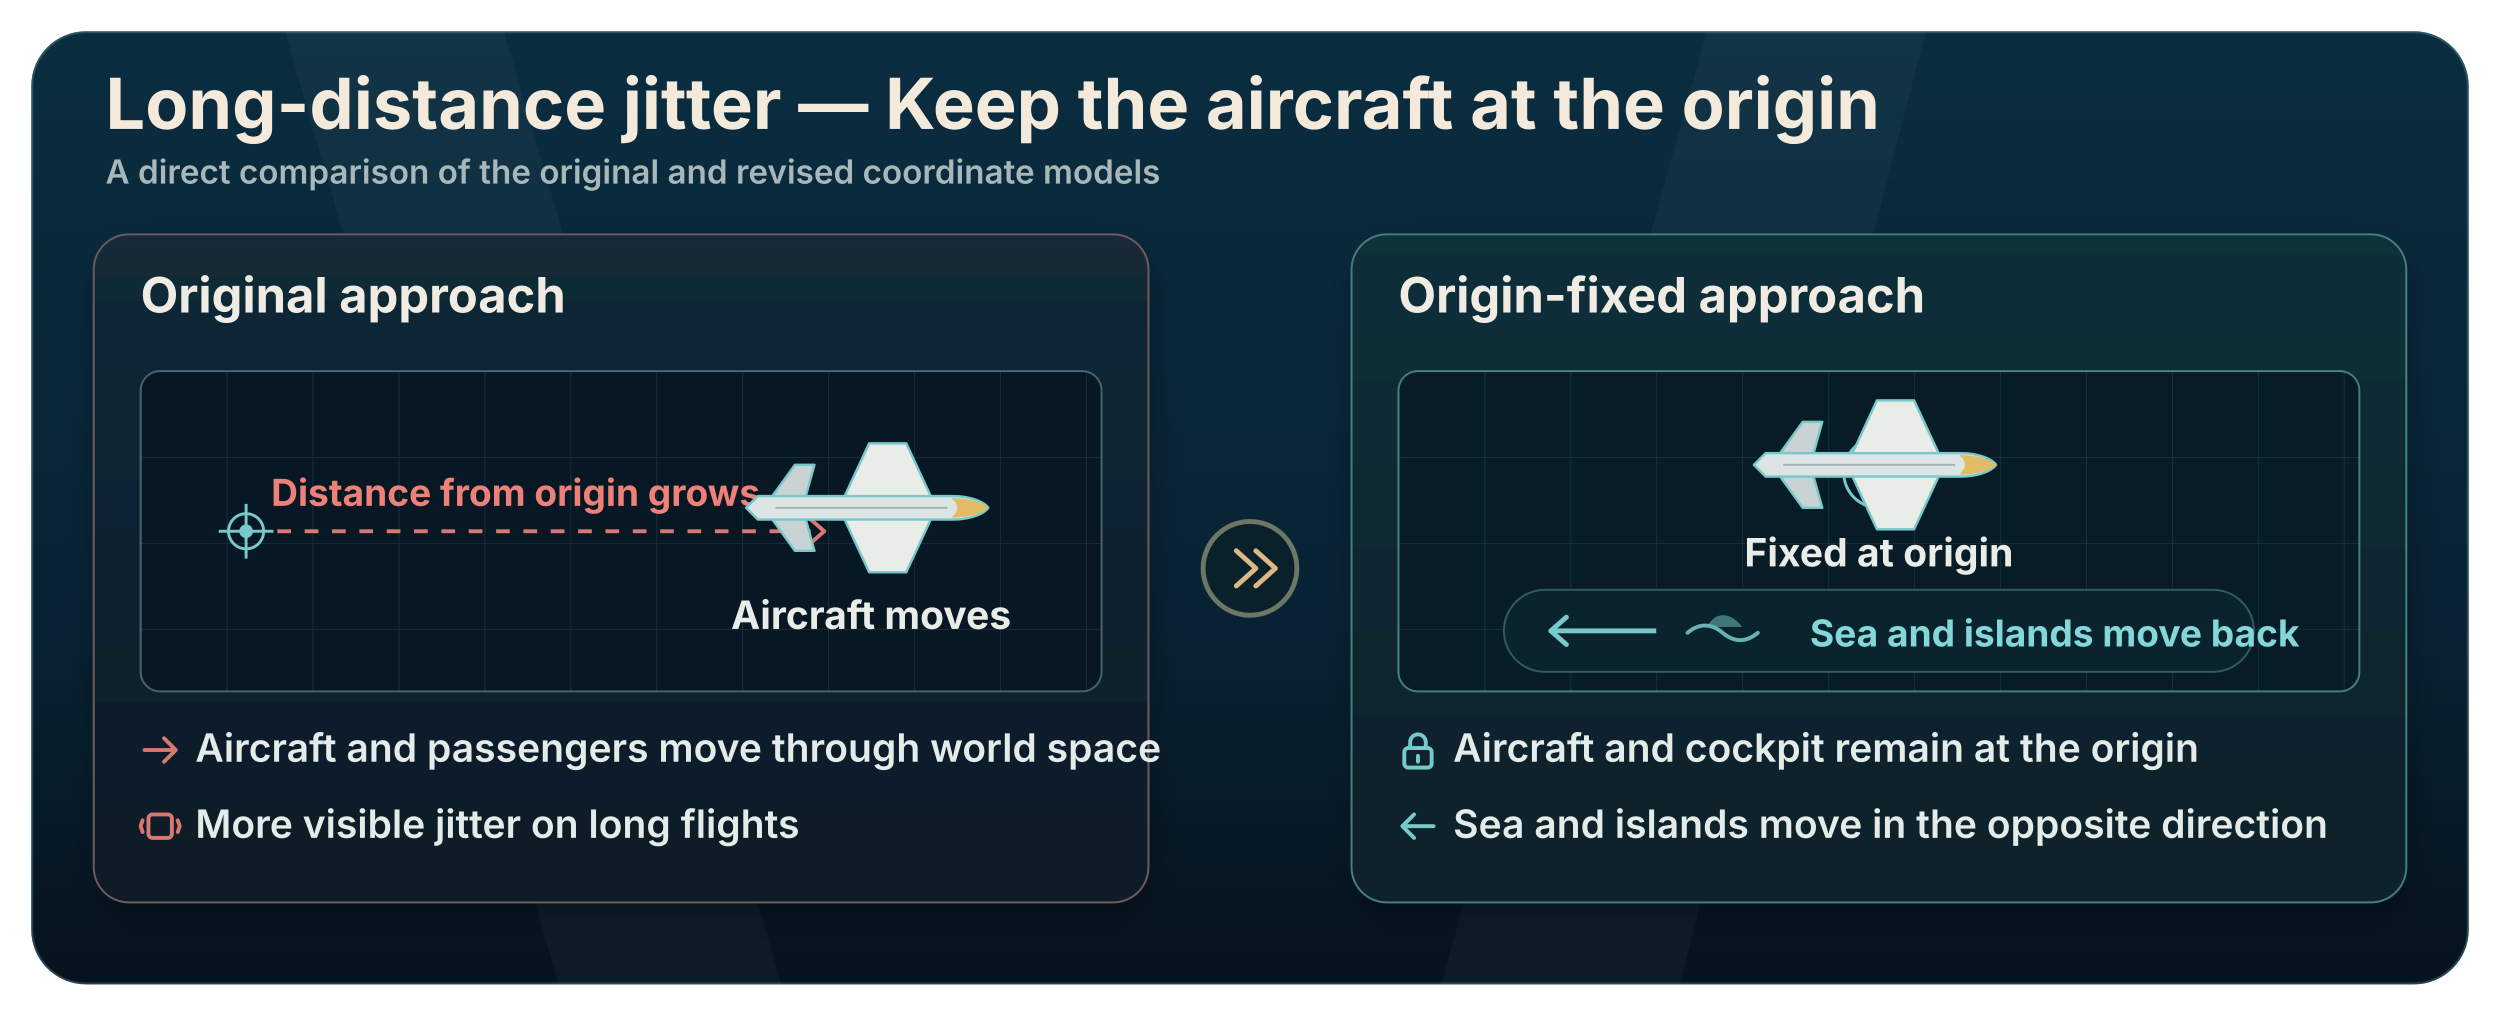
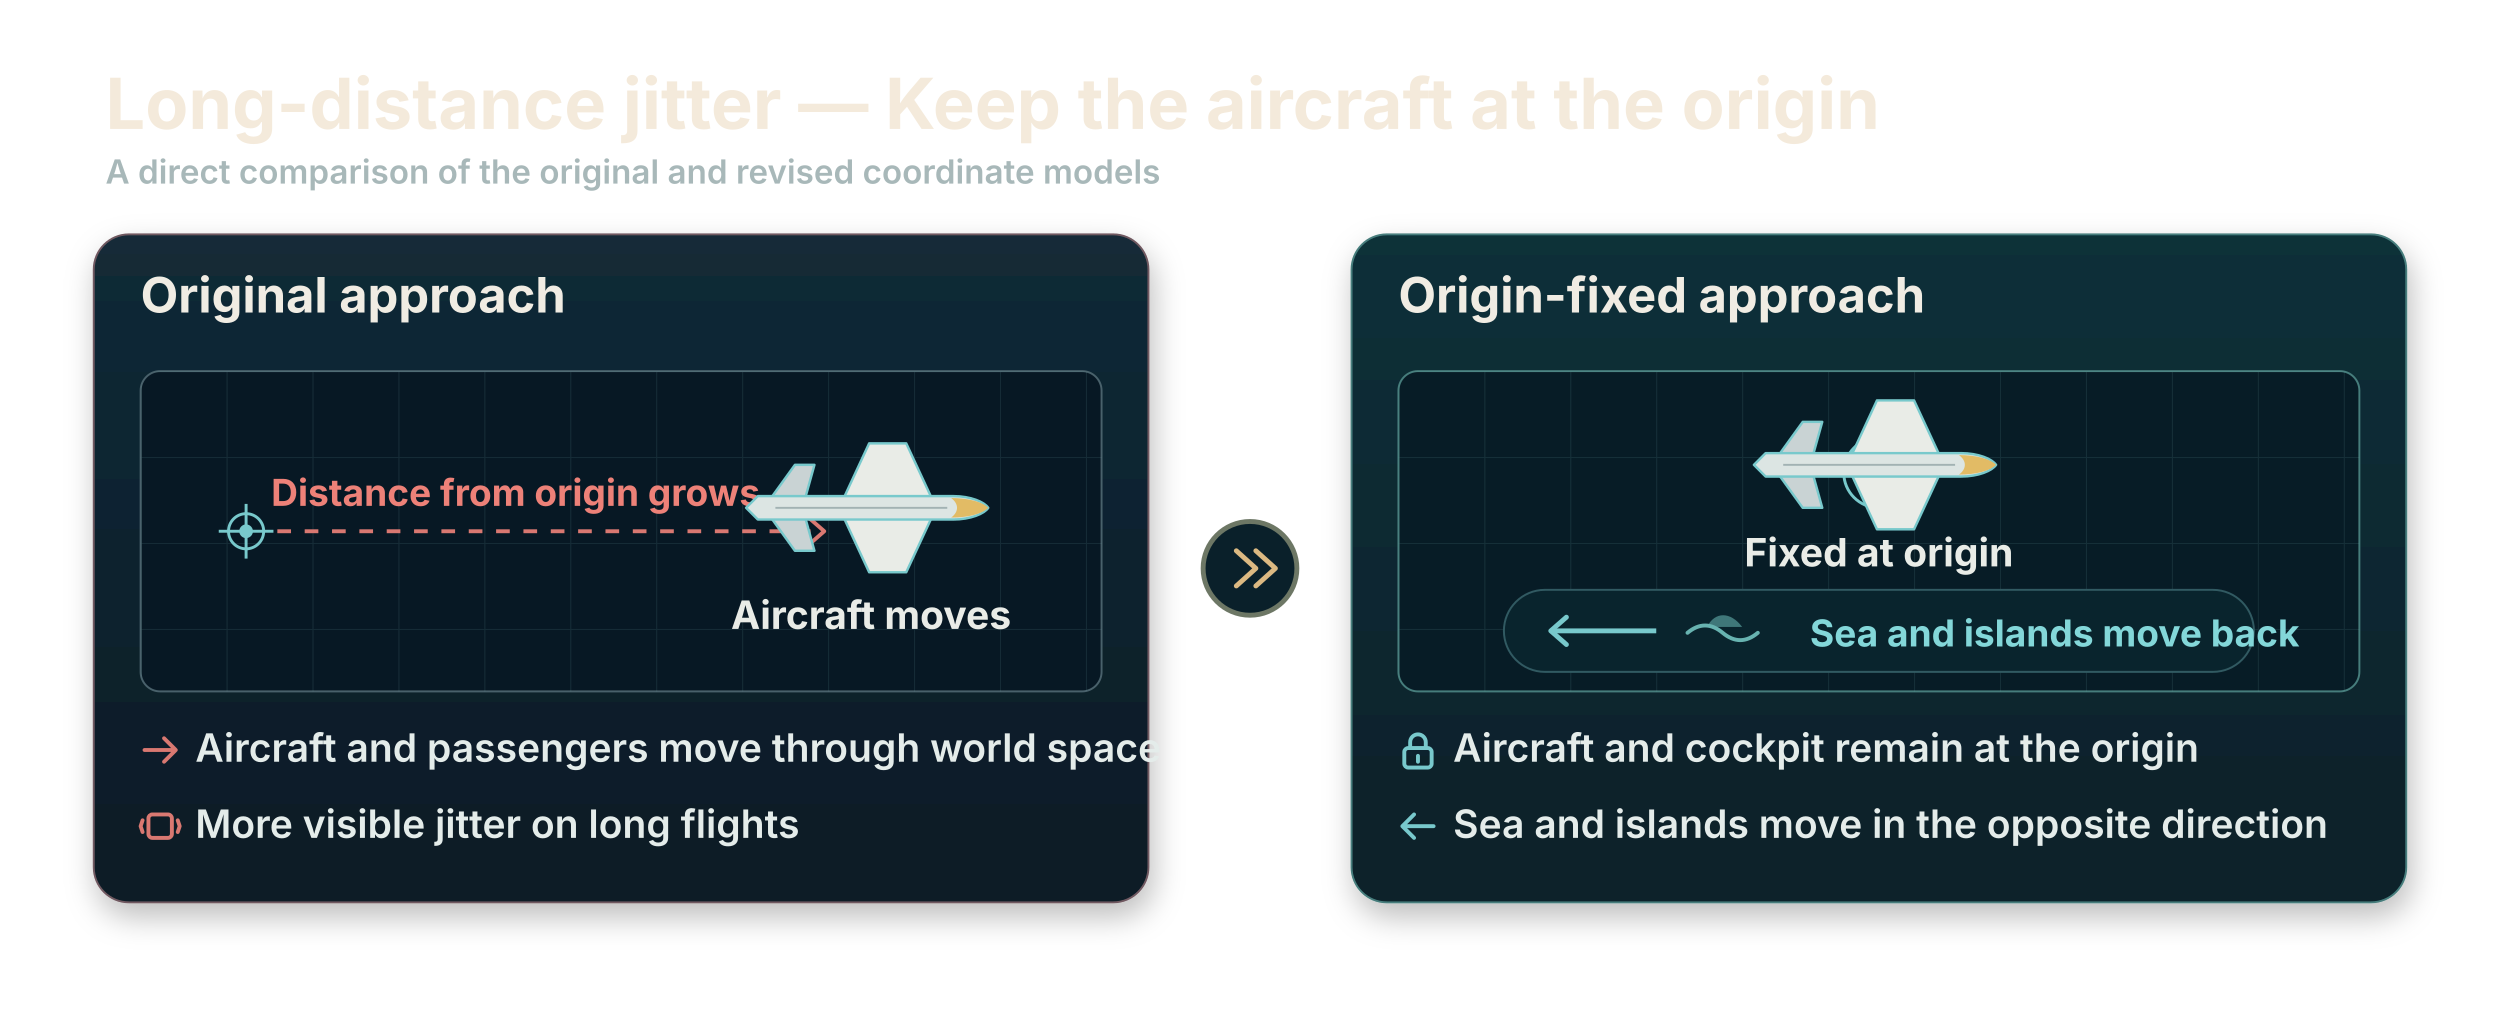
<svg xmlns="http://www.w3.org/2000/svg" width="1280" height="520" viewBox="0 0 1280 520" role="img" aria-labelledby="title desc">
  <defs>
-     <linearGradient id="background" x1="0" y1="0" x2="0" y2="1">
-       <stop stop-color="#0a2d40" />
-       <stop offset=".62" stop-color="#082233" />
-       <stop offset="1" stop-color="#06131e" />
-     </linearGradient>
    <linearGradient id="beforeCard" x1="0" y1="0" x2="0" y2="1">
      <stop stop-color="#122a37" />
      <stop offset="1" stop-color="#0a1b26" />
    </linearGradient>
    <linearGradient id="afterCard" x1="0" y1="0" x2="0" y2="1">
      <stop stop-color="#0c3039" />
      <stop offset="1" stop-color="#082029" />
    </linearGradient>
    <pattern id="grid" width="44" height="44" patternUnits="userSpaceOnUse">
      <path d="M44 0H0V44" fill="none" stroke="#8fd4d7" stroke-opacity=".11" />
    </pattern>
    <filter id="shadow" x="-15%" y="-15%" width="130%" height="140%">
      <feDropShadow dy="7" stdDeviation="8" flood-color="#000" flood-opacity=".26" />
    </filter>
    <style>
      text{font-family:Inter,"Segoe UI",sans-serif}
      .title{fill:#f4eadb;font-size:36px;font-weight:700}.sub{fill:#a8b8b9;font-size:17px;font-weight:600}
      .cardTitle{fill:#f0ece3;font-size:25px;font-weight:700}.label{fill:#e9ece7;font-size:20px;font-weight:650}
      .muted{fill:#aebbbc;font-size:18px;font-weight:550}.danger{fill:#ed8178;font-size:19px;font-weight:650}
      .accent{fill:#83d7d9;font-size:19px;font-weight:650}.fact{fill:#e4ecea;font-size:20px;font-weight:600}
+       @media (prefers-color-scheme:light){.title{fill:#173f50}.sub{fill:#586f76}}
    </style>
    <g id="ekranoplanTop" stroke="#78c9cc" stroke-width="1.25" stroke-linejoin="round">
      <path d="M-52-4L-39-22H-29L-34-4V4L-29 22H-39L-52 4Z" fill="#c9d3d4" />
      <path d="M-14-5L-1-33H18L31-5V5L18 33H-1L-14 5Z" fill="#e9ece7" />
      <path d="M-58-6H42C51-6 58-3 60 0C58 3 51 6 42 6H-58L-64 0Z" fill="#dce5e3" />
      <path d="M41-5C50-5 57-3 60 0C57 3 50 5 41 5C45 2 45-2 41-5Z" fill="#e2bb65" stroke="none" />
      <path d="M-49 0H39" fill="none" stroke="#93a5a7" stroke-width="1" opacity=".8" />
    </g>
  </defs>
-   <rect x="16" y="16" width="1248" height="488" rx="28" fill="url(#background)" />
-   <path d="M146 16h112l142 488H286zM874 16h112l-126 488H738z" fill="#d1f7f4" fill-opacity=".035" />
-   <rect x="16.5" y="16.5" width="1247" height="487" rx="27.5" fill="none" stroke="#73aeb9" stroke-opacity=".31" />
  <text x="54" y="66" class="title">Long-distance jitter — Keep the aircraft at the origin</text>
  <text x="54" y="94" class="sub">A direct comparison of the original and revised coordinate models</text>
  <g filter="url(#shadow)">
    <rect x="48" y="120" width="540" height="342" rx="18" fill="url(#beforeCard)" stroke="#6f5960" />
    <rect x="692" y="120" width="540" height="342" rx="18" fill="url(#afterCard)" stroke="#467d7c" />
  </g>
  <text x="72" y="160" class="cardTitle">Original approach</text>
  <text x="716" y="160" class="cardTitle">Origin-fixed approach</text>
  <g transform="translate(72 190)">
    <rect width="492" height="164" rx="10" fill="#071824" stroke="#49616b" />
    <rect width="492" height="164" rx="10" fill="url(#grid)" />
    <g transform="translate(54 82)" fill="none" stroke="#78c9cc" stroke-width="1.5">
      <circle r="9" />
      <path d="M-14 0h28M0-14v28" />
    </g>
    <circle cx="54" cy="82" r="3.5" fill="#78c9cc" />
    <path d="M70 82H350" fill="none" stroke="#d97871" stroke-width="2" stroke-dasharray="7 7" />
    <path d="M342 75l8 7-8 7" fill="none" stroke="#d97871" stroke-width="2" stroke-linecap="round" stroke-linejoin="round" />
    <text x="192" y="69" class="danger" text-anchor="middle">Distance from origin grows</text>
    <g transform="translate(374 70)">
      <use href="#ekranoplanTop" />
      <text x="0" y="62" class="label" text-anchor="middle">Aircraft moves</text>
    </g>
  </g>
  <g transform="translate(72 384)">
    <g transform="translate(0 -10)" fill="none" stroke="#d97871" stroke-width="2" stroke-linecap="round" stroke-linejoin="round">
      <path d="M2 10h16M12 4l6 6-6 6" />
    </g>
    <text x="28" y="6" class="fact">Aircraft and passengers move through world space</text>
    <g transform="translate(0 29)" fill="none" stroke="#d97871" stroke-width="2" stroke-linecap="round" stroke-linejoin="round">
      <rect x="4" y="4" width="12" height="12" rx="2" />
      <path d="M1 7l-1 3 1 3M19 7l1 3-1 3" />
    </g>
    <text x="28" y="45" class="fact">More visible jitter on long flights</text>
  </g>
  <g transform="translate(716 190)">
    <rect width="492" height="164" rx="10" fill="#071c26" stroke="#467d7c" />
    <rect width="492" height="164" rx="10" fill="url(#grid)" />
    <g transform="translate(246 52)" fill="none" stroke="#78c9cc" stroke-width="1.5">
      <circle r="18" />
      <path d="M-28 0h56M0-28v56" />
    </g>
    <circle cx="246" cy="52" r="4" fill="#dcb982" />
    <g transform="translate(246 48)">
      <use href="#ekranoplanTop" />
      <text x="0" y="52" class="label" text-anchor="middle">Fixed at origin</text>
    </g>
    <g transform="translate(54 112)">
      <rect width="384" height="42" rx="21" fill="#09242d" stroke="#315a62" />
      <path d="M78 21H24" fill="none" stroke="#78c9cc" stroke-width="2.5" />
      <path d="M32 14l-8 7 8 7" fill="none" stroke="#78c9cc" stroke-width="2.5" stroke-linecap="round" stroke-linejoin="round" />
      <g transform="translate(94 10)" fill="none" stroke="#67b3b0" stroke-width="2" stroke-linecap="round" stroke-linejoin="round">
        <path d="M0 12c6-5 12-5 18 0s12 5 18 0" />
        <path d="M10 9c4-8 12-8 18 0Z" fill="#67b3b0" fill-opacity=".58" stroke="none" />
      </g>
      <text x="282" y="29" class="accent" text-anchor="middle">Sea and islands move back</text>
    </g>
  </g>
  <g transform="translate(716 384)">
    <g transform="translate(0 -10)" fill="none" stroke="#78c9cc" stroke-width="2" stroke-linecap="round" stroke-linejoin="round">
      <rect x="3" y="9" width="14" height="10" rx="2" />
      <path d="M6 9V6a4 4 0 0 1 8 0v3M10 13v3" />
    </g>
    <text x="28" y="6" class="fact">Aircraft and cockpit remain at the origin</text>
    <g transform="translate(0 29)" fill="none" stroke="#78c9cc" stroke-width="2" stroke-linecap="round" stroke-linejoin="round">
      <path d="M18 10H2M8 4l-6 6 6 6" />
    </g>
    <text x="28" y="45" class="fact">Sea and islands move in the opposite direction</text>
  </g>
  <g transform="translate(640 291)" fill="none" stroke="#dcb982" stroke-width="2.5" stroke-linecap="round" stroke-linejoin="round">
    <circle r="24" fill="#0a202a" stroke="#6d7765" />
    <path d="M-7-9l10 9-10 9M3-9l10 9-10 9" />
  </g>
</svg>
